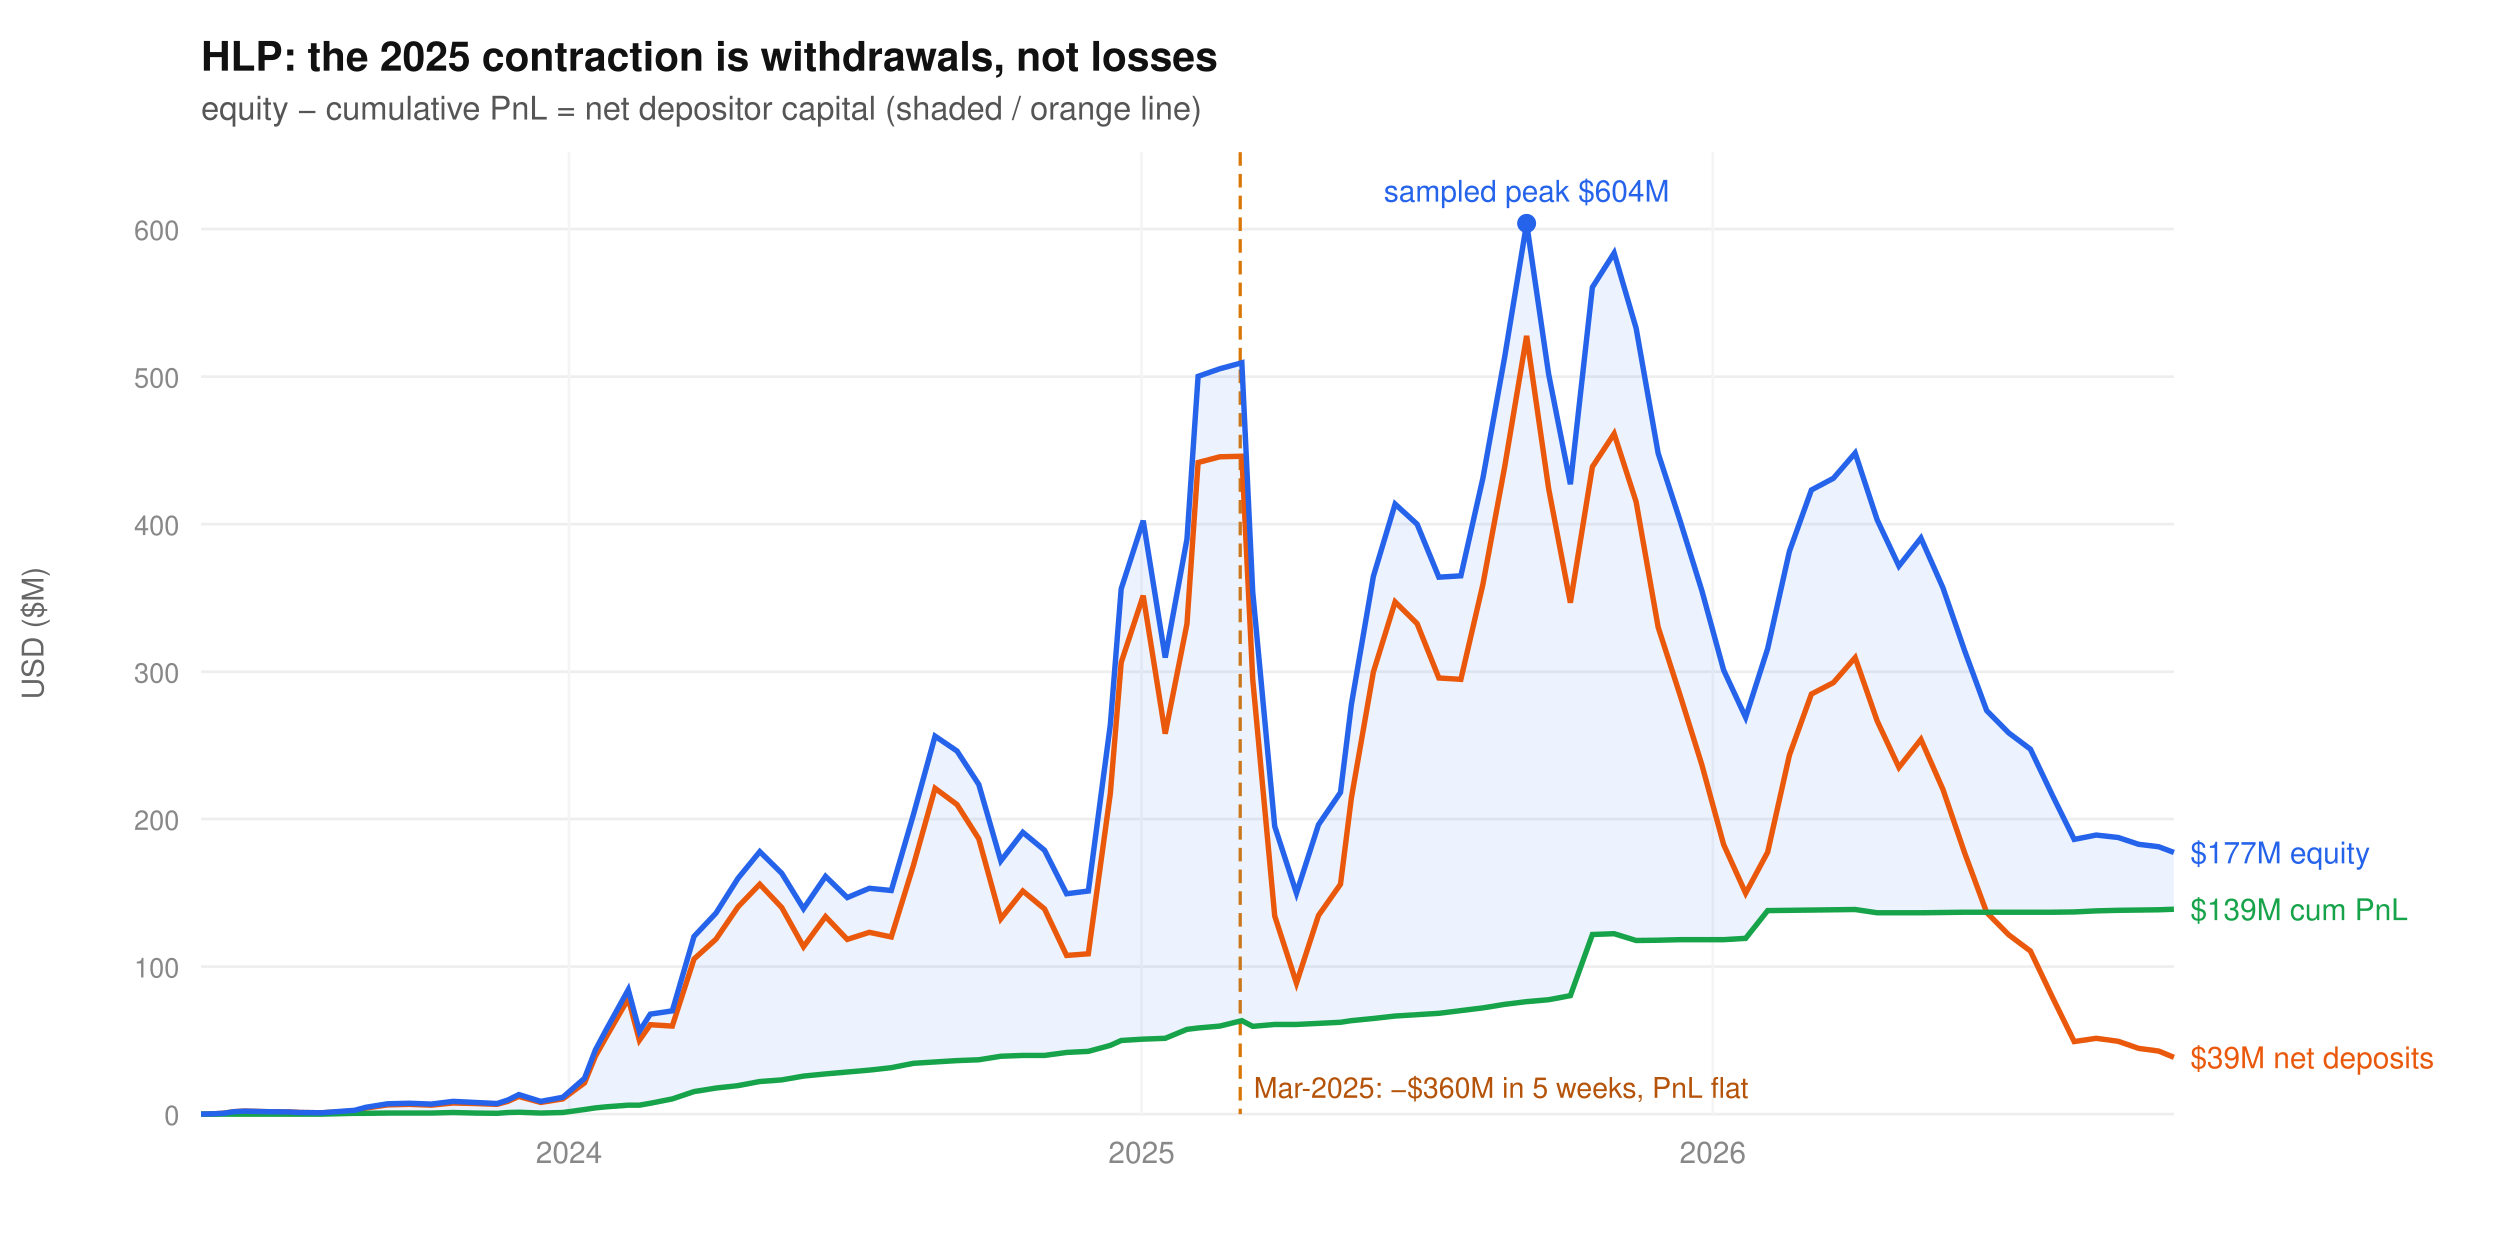
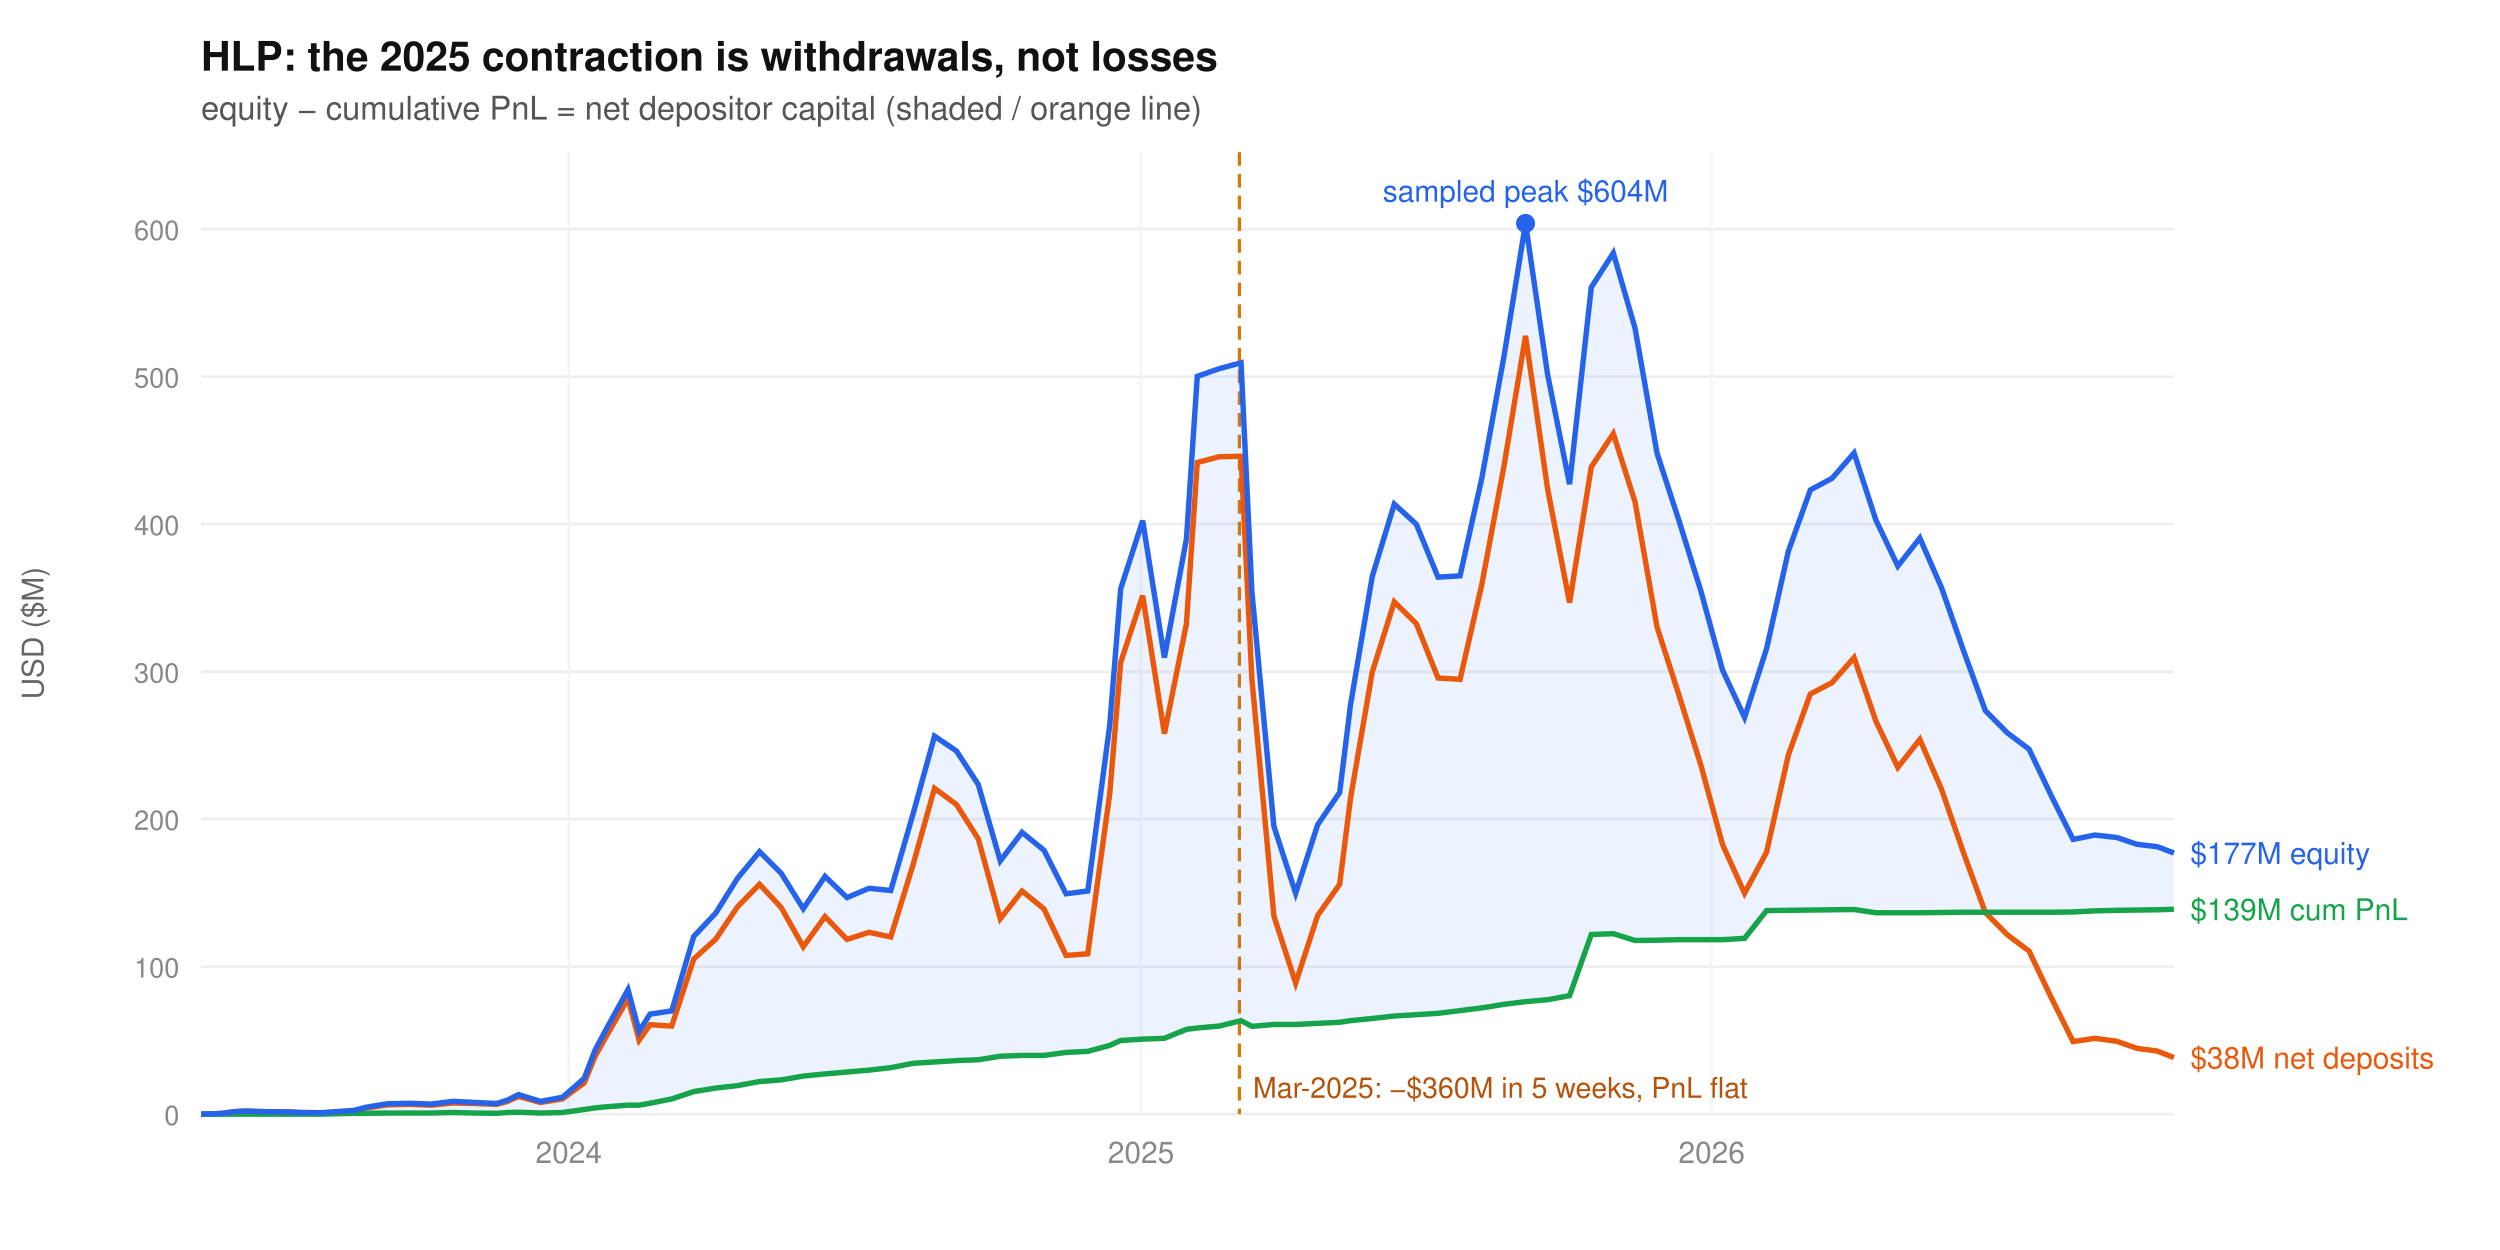
<svg xmlns="http://www.w3.org/2000/svg" viewBox="0 0 920 460" font-family="system-ui,Segoe UI,Helvetica,Arial,sans-serif">
  <rect width="920" height="460" fill="#ffffff" />
  <text x="74" y="26" font-size="15" font-weight="700" fill="#111">HLP: the 2025 contraction is withdrawals, not losses</text>
  <text x="74" y="44" font-size="12" fill="#555">equity − cumulative PnL = net depositor capital (shaded / orange line)</text>
  <line x1="74" y1="410.0" x2="800" y2="410.0" stroke="#eee" />
  <text x="66" y="414.0" font-size="10" fill="#888" text-anchor="end">0</text>
  <line x1="74" y1="355.7" x2="800" y2="355.7" stroke="#eee" />
  <text x="66" y="359.7" font-size="10" fill="#888" text-anchor="end">100</text>
  <line x1="74" y1="301.4" x2="800" y2="301.4" stroke="#eee" />
  <text x="66" y="305.4" font-size="10" fill="#888" text-anchor="end">200</text>
  <line x1="74" y1="247.2" x2="800" y2="247.2" stroke="#eee" />
  <text x="66" y="251.2" font-size="10" fill="#888" text-anchor="end">300</text>
  <line x1="74" y1="192.9" x2="800" y2="192.9" stroke="#eee" />
  <text x="66" y="196.9" font-size="10" fill="#888" text-anchor="end">400</text>
  <line x1="74" y1="138.6" x2="800" y2="138.6" stroke="#eee" />
  <text x="66" y="142.6" font-size="10" fill="#888" text-anchor="end">500</text>
  <line x1="74" y1="84.3" x2="800" y2="84.3" stroke="#eee" />
  <text x="66" y="88.3" font-size="10" fill="#888" text-anchor="end">600</text>
  <text x="16" y="233.0" font-size="11" fill="#666" transform="rotate(-90 16 233.0)" text-anchor="middle">USD ($M)</text>
-   <line x1="209.4" y1="56" x2="209.4" y2="410" stroke="#f4f4f4" />
-   <text x="209.4" y="428" font-size="11" fill="#888" text-anchor="middle">2024</text>
-   <line x1="420.1" y1="56" x2="420.1" y2="410" stroke="#f4f4f4" />
-   <text x="420.1" y="428" font-size="11" fill="#888" text-anchor="middle">2025</text>
-   <line x1="630.3" y1="56" x2="630.3" y2="410" stroke="#f4f4f4" />
-   <text x="630.3" y="428" font-size="11" fill="#888" text-anchor="middle">2026</text>
-   <line x1="456.4" y1="56" x2="456.4" y2="410" stroke="#d97706" stroke-width="1.2" stroke-dasharray="5 3" />
-   <text x="461.4" y="404.0" font-size="10.5" fill="#b45309">Mar-2025: −$360M in 5 weeks, PnL flat</text>
-   <polygon points="74.0,410.0 74.0,410.0 78.1,409.9 82.1,409.7 86.1,409.1 90.1,408.9 98.2,409.1 106.3,409.2 110.3,409.4 118.4,409.5 126.4,408.9 130.5,408.6 134.5,407.5 142.6,406.2 150.6,406.0 158.7,406.3 166.7,405.3 174.8,405.7 182.9,406.1 186.9,404.8 190.9,402.8 199.0,405.3 207.1,403.8 215.1,396.8 219.1,386.4 223.2,378.7 231.2,364.2 235.3,379.5 239.3,373.2 247.4,372.0 255.4,344.6 263.5,336.0 271.6,323.2 279.6,313.4 287.7,321.4 295.7,334.4 303.8,322.5 311.8,330.3 319.9,326.9 328.0,327.7 336.1,299.9 344.1,270.9 352.2,276.4 360.2,288.7 368.3,316.8 376.4,306.3 384.4,312.9 392.5,328.9 400.5,327.9 408.6,266.7 412.6,216.7 420.7,191.6 428.8,242.0 436.8,198.4 440.9,138.5 448.9,135.7 457.0,133.5 461.0,217.8 469.1,304.1 477.1,328.7 485.2,303.5 493.3,291.6 497.3,259.3 505.4,212.1 513.4,185.5 521.5,192.9 529.5,212.4 537.6,211.9 545.7,176.0 553.7,131.5 561.8,82.2 569.9,137.7 577.9,178.2 586.0,105.7 594.0,93.1 602.1,120.8 610.2,166.8 618.2,191.4 626.3,217.4 634.3,246.6 642.4,264.0 650.5,238.7 658.5,202.9 666.6,180.3 674.7,176.0 682.7,166.7 690.8,191.3 698.8,208.3 706.9,198.0 715.0,216.3 723.0,239.5 731.1,261.5 739.2,269.7 747.2,275.7 755.3,292.7 763.3,308.9 771.4,307.3 779.5,308.2 787.0,310.7 794.4,311.6 800.0,313.7 800.0,334.6 794.4,334.8 787.0,334.9 779.5,335.0 771.4,335.2 763.3,335.6 755.3,335.7 747.2,335.7 739.2,335.7 731.1,335.7 723.0,335.7 715.0,335.8 706.9,335.9 698.8,335.9 690.8,335.9 682.7,334.7 674.7,334.8 666.6,334.9 658.5,335.0 650.5,335.1 642.4,345.3 634.3,345.8 626.3,345.8 618.2,345.8 610.2,346.0 602.1,346.1 594.0,343.6 586.0,343.9 577.9,366.4 569.9,367.9 561.8,368.6 553.7,369.6 545.7,370.9 537.6,371.9 529.5,372.9 521.5,373.4 513.4,373.9 505.4,374.8 497.3,375.6 493.3,376.2 485.2,376.6 477.1,377.0 469.1,377.0 461.0,377.7 457.0,375.6 448.9,377.6 440.9,378.3 436.8,378.8 428.8,382.1 420.7,382.4 412.6,382.9 408.6,384.7 400.5,386.9 392.5,387.3 384.4,388.4 376.4,388.4 368.3,388.7 360.2,390.0 352.2,390.3 344.1,390.8 336.1,391.3 328.0,392.9 319.9,393.8 311.8,394.5 303.8,395.2 295.7,396.0 287.7,397.4 279.6,398.0 271.6,399.5 263.5,400.4 255.4,401.7 247.4,404.4 239.3,406.0 235.3,406.7 231.2,406.7 223.2,407.3 219.1,407.7 215.1,408.3 207.1,409.4 199.0,409.6 190.9,409.3 186.9,409.4 182.9,409.7 174.8,409.6 166.7,409.4 158.7,409.6 150.6,409.6 142.6,409.6 134.5,409.7 130.5,409.7 126.4,409.8 118.4,410.0 110.3,410.0 106.3,410.0 98.2,410.0 90.1,410.0 86.1,410.0 82.1,410.0 78.1,410.0 74.0,410.0 74.0,410.0" fill="#3b82f6" fill-opacity="0.09" />
-   <polyline points="74.0,410.0 74.0,410.0 78.1,409.9 82.1,409.7 86.1,409.1 90.1,408.9 98.2,409.1 106.3,409.2 110.3,409.4 118.4,409.5 126.4,409.1 130.5,408.9 134.5,407.8 142.6,406.6 150.6,406.4 158.7,406.7 166.7,405.9 174.8,406.1 182.9,406.4 186.9,405.3 190.9,403.5 199.0,405.7 207.1,404.4 215.1,398.5 219.1,388.7 223.2,381.4 231.2,367.5 235.3,382.8 239.3,377.1 247.4,377.6 255.4,352.9 263.5,345.6 271.6,333.7 279.6,325.4 287.7,334.0 295.7,348.4 303.8,337.3 311.8,345.7 319.9,343.1 328.0,344.8 336.1,318.6 344.1,290.1 352.2,296.1 360.2,308.7 368.3,338.1 376.4,327.9 384.4,334.5 392.5,351.6 400.5,351.0 408.6,292.0 412.6,243.8 420.7,219.2 428.8,270.0 436.8,229.6 440.9,170.2 448.9,168.1 457.0,167.9 461.0,250.0 469.1,337.1 477.1,361.8 485.2,336.9 493.3,325.4 497.3,293.7 505.4,247.3 513.4,221.5 521.5,229.5 529.5,249.5 537.6,250.0 545.7,215.1 553.7,171.9 561.8,123.6 569.9,179.8 577.9,221.8 586.0,171.8 594.0,159.6 602.1,184.7 610.2,230.8 618.2,255.6 626.3,281.5 634.3,310.8 642.4,328.7 650.5,313.6 658.5,277.9 666.6,255.4 674.7,251.2 682.7,242.0 690.8,265.3 698.8,282.4 706.9,272.1 715.0,290.5 723.0,313.9 731.1,335.8 739.2,344.0 747.2,350.0 755.3,367.0 763.3,383.3 771.4,382.1 779.5,383.2 787.0,385.8 794.4,386.8 800.0,389.1" fill="none" stroke="#ea580c" stroke-width="2" />
-   <polyline points="74.0,410.0 74.0,410.0 78.1,410.0 82.1,410.0 86.1,410.0 90.1,410.0 98.2,410.0 106.3,410.0 110.3,410.0 118.4,410.0 126.4,409.8 130.5,409.7 134.5,409.7 142.6,409.6 150.6,409.6 158.7,409.6 166.7,409.4 174.8,409.6 182.9,409.7 186.9,409.4 190.9,409.3 199.0,409.6 207.1,409.4 215.1,408.3 219.1,407.7 223.2,407.3 231.2,406.7 235.3,406.7 239.3,406.0 247.4,404.4 255.4,401.7 263.5,400.4 271.6,399.5 279.6,398.0 287.7,397.4 295.7,396.0 303.8,395.2 311.8,394.5 319.9,393.8 328.0,392.9 336.1,391.3 344.1,390.8 352.2,390.3 360.2,390.0 368.3,388.7 376.4,388.4 384.4,388.4 392.5,387.3 400.5,386.9 408.6,384.7 412.6,382.9 420.7,382.4 428.8,382.1 436.8,378.8 440.9,378.3 448.9,377.6 457.0,375.6 461.0,377.7 469.1,377.0 477.1,377.0 485.2,376.6 493.3,376.2 497.3,375.6 505.4,374.8 513.4,373.9 521.5,373.4 529.5,372.9 537.6,371.9 545.7,370.9 553.7,369.6 561.8,368.6 569.9,367.9 577.9,366.4 586.0,343.9 594.0,343.6 602.1,346.1 610.2,346.0 618.2,345.8 626.3,345.8 634.3,345.8 642.4,345.3 650.5,335.1 658.5,335.0 666.6,334.9 674.7,334.8 682.7,334.7 690.8,335.9 698.8,335.9 706.9,335.9 715.0,335.8 723.0,335.7 731.1,335.7 739.2,335.7 747.2,335.7 755.3,335.7 763.3,335.6 771.4,335.2 779.5,335.0 787.0,334.9 794.4,334.8 800.0,334.6" fill="none" stroke="#16a34a" stroke-width="2" />
-   <polyline points="74.0,410.0 74.0,410.0 78.1,409.9 82.1,409.7 86.1,409.1 90.1,408.9 98.2,409.1 106.3,409.2 110.3,409.4 118.4,409.5 126.4,408.9 130.5,408.6 134.5,407.5 142.6,406.2 150.6,406.0 158.7,406.3 166.7,405.3 174.8,405.7 182.9,406.1 186.9,404.8 190.9,402.8 199.0,405.3 207.1,403.8 215.1,396.8 219.1,386.4 223.2,378.7 231.2,364.2 235.3,379.5 239.3,373.2 247.4,372.0 255.4,344.6 263.5,336.0 271.6,323.2 279.6,313.4 287.7,321.4 295.7,334.4 303.8,322.5 311.8,330.3 319.9,326.9 328.0,327.7 336.1,299.9 344.1,270.9 352.2,276.4 360.2,288.7 368.3,316.8 376.4,306.3 384.4,312.9 392.5,328.9 400.5,327.9 408.6,266.7 412.6,216.7 420.7,191.6 428.8,242.0 436.8,198.4 440.9,138.5 448.9,135.7 457.0,133.5 461.0,217.8 469.1,304.1 477.1,328.7 485.2,303.5 493.3,291.6 497.3,259.3 505.4,212.1 513.4,185.5 521.5,192.9 529.5,212.4 537.6,211.9 545.7,176.0 553.7,131.5 561.8,82.2 569.9,137.7 577.9,178.2 586.0,105.7 594.0,93.1 602.1,120.8 610.2,166.8 618.2,191.4 626.3,217.4 634.3,246.6 642.4,264.0 650.5,238.7 658.5,202.9 666.6,180.3 674.7,176.0 682.7,166.7 690.8,191.3 698.8,208.3 706.9,198.0 715.0,216.3 723.0,239.5 731.1,261.5 739.2,269.7 747.2,275.7 755.3,292.7 763.3,308.9 771.4,307.3 779.5,308.2 787.0,310.7 794.4,311.6 800.0,313.7" fill="none" stroke="#2563eb" stroke-width="2" />
-   <circle cx="561.8" cy="82.2" r="3.5" fill="#2563eb" />
-   <text x="561.8" y="74.2" font-size="11" fill="#2563eb" text-anchor="middle">sampled peak $604M</text>
-   <text x="806" y="317.7" font-size="11" fill="#2563eb">$177M equity</text>
+   <line x1="209.3" y1="56" x2="209.3" y2="410" stroke="#f4f4f4" />
+   <text x="209.3" y="428" font-size="11" fill="#888" text-anchor="middle">2024</text>
+   <line x1="419.9" y1="56" x2="419.9" y2="410" stroke="#f4f4f4" />
+   <text x="419.9" y="428" font-size="11" fill="#888" text-anchor="middle">2025</text>
+   <line x1="629.9" y1="56" x2="629.9" y2="410" stroke="#f4f4f4" />
+   <text x="629.9" y="428" font-size="11" fill="#888" text-anchor="middle">2026</text>
+   <line x1="456.1" y1="56" x2="456.1" y2="410" stroke="#d97706" stroke-width="1.2" stroke-dasharray="5 3" />
+   <text x="461.1" y="404.0" font-size="10.5" fill="#b45309">Mar-2025: −$360M in 5 weeks, PnL flat</text>
+   <polygon points="74.0,410.0 74.0,410.0 78.1,409.9 82.1,409.7 86.1,409.1 90.1,408.9 98.2,409.1 106.2,409.2 110.3,409.4 118.3,409.5 126.4,408.9 130.4,408.6 134.5,407.5 142.5,406.2 150.6,406.0 158.6,406.3 166.7,405.3 174.7,405.7 182.8,406.1 186.8,404.8 190.8,402.8 198.9,405.3 207.0,403.8 215.0,396.8 219.0,386.4 223.1,378.7 231.1,364.2 235.2,379.5 239.2,373.2 247.2,372.0 255.3,344.6 263.4,336.0 271.4,323.2 279.5,313.4 287.5,321.4 295.6,334.4 303.6,322.5 311.7,330.3 319.8,326.9 327.8,327.7 335.9,299.9 343.9,270.9 352.0,276.4 360.0,288.7 368.1,316.8 376.1,306.3 384.2,312.9 392.3,328.9 400.3,327.9 408.4,266.7 412.4,216.7 420.5,191.6 428.5,242.0 436.6,198.4 440.6,138.5 448.6,135.7 456.7,133.5 460.7,217.8 468.8,304.1 476.8,328.7 484.9,303.5 493.0,291.6 497.0,259.3 505.0,212.1 513.1,185.5 521.2,192.9 529.2,212.4 537.3,211.9 545.3,176.0 553.4,131.5 561.4,82.2 569.5,137.7 577.6,178.2 585.6,105.7 593.7,93.1 601.7,120.8 609.8,166.8 617.8,191.4 625.9,217.4 633.9,246.6 642.0,264.0 650.1,238.7 658.1,202.9 666.2,180.3 674.2,176.0 682.3,166.7 690.3,191.3 698.4,208.3 706.5,198.0 714.5,216.3 722.6,239.5 730.6,261.5 738.7,269.7 746.7,275.7 754.8,292.7 762.9,308.9 770.9,307.3 779.0,308.2 786.4,310.7 793.9,311.6 800.0,313.9 800.0,334.6 793.9,334.8 786.4,334.9 779.0,335.0 770.9,335.2 762.9,335.6 754.8,335.7 746.7,335.7 738.7,335.7 730.6,335.7 722.6,335.7 714.5,335.8 706.5,335.9 698.4,335.9 690.3,335.9 682.3,334.7 674.2,334.8 666.2,334.9 658.1,335.0 650.1,335.1 642.0,345.3 633.9,345.8 625.9,345.8 617.8,345.8 609.8,346.0 601.7,346.1 593.7,343.6 585.6,343.9 577.6,366.4 569.5,367.9 561.4,368.6 553.4,369.6 545.3,370.9 537.3,371.9 529.2,372.9 521.2,373.4 513.1,373.9 505.0,374.8 497.0,375.6 493.0,376.2 484.9,376.6 476.8,377.0 468.8,377.0 460.7,377.7 456.7,375.6 448.6,377.6 440.6,378.3 436.6,378.8 428.5,382.1 420.5,382.4 412.4,382.9 408.4,384.7 400.3,386.9 392.3,387.3 384.2,388.4 376.1,388.4 368.1,388.7 360.0,390.0 352.0,390.3 343.9,390.8 335.9,391.3 327.8,392.9 319.8,393.8 311.7,394.5 303.6,395.2 295.6,396.0 287.5,397.4 279.5,398.0 271.4,399.5 263.4,400.4 255.3,401.7 247.2,404.4 239.2,406.0 235.2,406.7 231.1,406.7 223.1,407.3 219.0,407.7 215.0,408.3 207.0,409.4 198.9,409.6 190.8,409.3 186.8,409.4 182.8,409.7 174.7,409.6 166.7,409.4 158.6,409.6 150.6,409.6 142.5,409.6 134.5,409.7 130.4,409.7 126.4,409.8 118.3,410.0 110.3,410.0 106.2,410.0 98.2,410.0 90.1,410.0 86.1,410.0 82.1,410.0 78.1,410.0 74.0,410.0 74.0,410.0" fill="#3b82f6" fill-opacity="0.09" />
+   <polyline points="74.0,410.0 74.0,410.0 78.1,409.9 82.1,409.7 86.1,409.1 90.1,408.9 98.2,409.1 106.2,409.2 110.3,409.4 118.3,409.5 126.4,409.1 130.4,408.9 134.5,407.8 142.5,406.6 150.6,406.4 158.6,406.7 166.7,405.9 174.7,406.1 182.8,406.4 186.8,405.3 190.8,403.5 198.9,405.7 207.0,404.4 215.0,398.5 219.0,388.7 223.1,381.4 231.1,367.5 235.2,382.8 239.2,377.1 247.2,377.6 255.3,352.9 263.4,345.6 271.4,333.7 279.5,325.4 287.5,334.0 295.6,348.4 303.6,337.3 311.7,345.7 319.8,343.1 327.8,344.8 335.9,318.6 343.9,290.1 352.0,296.1 360.0,308.7 368.1,338.1 376.1,327.9 384.2,334.5 392.3,351.6 400.3,351.0 408.4,292.0 412.4,243.8 420.5,219.2 428.5,270.0 436.6,229.6 440.6,170.2 448.6,168.1 456.7,167.9 460.7,250.0 468.8,337.1 476.8,361.8 484.9,336.9 493.0,325.4 497.0,293.7 505.0,247.3 513.1,221.5 521.2,229.5 529.2,249.5 537.3,250.0 545.3,215.1 553.4,171.9 561.4,123.6 569.5,179.8 577.6,221.8 585.6,171.8 593.7,159.6 601.7,184.7 609.8,230.8 617.8,255.6 625.9,281.5 633.9,310.8 642.0,328.7 650.1,313.6 658.1,277.9 666.2,255.4 674.2,251.2 682.3,242.0 690.3,265.3 698.4,282.4 706.5,272.1 714.5,290.5 722.6,313.9 730.6,335.8 738.7,344.0 746.7,350.0 754.8,367.0 762.9,383.3 770.9,382.1 779.0,383.2 786.4,385.8 793.9,386.8 800.0,389.2" fill="none" stroke="#ea580c" stroke-width="2" />
+   <polyline points="74.0,410.0 74.0,410.0 78.1,410.0 82.1,410.0 86.1,410.0 90.1,410.0 98.2,410.0 106.2,410.0 110.3,410.0 118.3,410.0 126.4,409.8 130.4,409.7 134.5,409.7 142.5,409.6 150.6,409.6 158.6,409.6 166.7,409.4 174.7,409.6 182.8,409.7 186.8,409.4 190.8,409.3 198.9,409.6 207.0,409.4 215.0,408.3 219.0,407.7 223.1,407.3 231.1,406.7 235.2,406.7 239.2,406.0 247.2,404.4 255.3,401.7 263.4,400.4 271.4,399.5 279.5,398.0 287.5,397.4 295.6,396.0 303.6,395.2 311.7,394.5 319.8,393.8 327.8,392.9 335.9,391.3 343.9,390.8 352.0,390.3 360.0,390.0 368.1,388.7 376.1,388.4 384.2,388.4 392.3,387.3 400.3,386.9 408.4,384.7 412.4,382.9 420.5,382.4 428.5,382.1 436.6,378.8 440.6,378.3 448.6,377.6 456.7,375.6 460.7,377.7 468.8,377.0 476.8,377.0 484.9,376.6 493.0,376.2 497.0,375.6 505.0,374.8 513.1,373.9 521.2,373.4 529.2,372.9 537.3,371.9 545.3,370.9 553.4,369.6 561.4,368.6 569.5,367.9 577.6,366.4 585.6,343.9 593.7,343.6 601.7,346.1 609.8,346.0 617.8,345.8 625.9,345.8 633.9,345.8 642.0,345.3 650.1,335.1 658.1,335.0 666.2,334.9 674.2,334.8 682.3,334.7 690.3,335.9 698.4,335.9 706.5,335.9 714.5,335.8 722.6,335.7 730.6,335.7 738.7,335.7 746.7,335.7 754.8,335.7 762.9,335.6 770.9,335.2 779.0,335.0 786.4,334.9 793.9,334.8 800.0,334.6" fill="none" stroke="#16a34a" stroke-width="2" />
+   <polyline points="74.0,410.0 74.0,410.0 78.1,409.9 82.1,409.7 86.1,409.1 90.1,408.9 98.2,409.1 106.2,409.2 110.3,409.4 118.3,409.5 126.4,408.9 130.4,408.6 134.5,407.5 142.5,406.2 150.6,406.0 158.6,406.3 166.7,405.3 174.7,405.7 182.8,406.1 186.8,404.8 190.8,402.8 198.9,405.3 207.0,403.8 215.0,396.8 219.0,386.4 223.1,378.7 231.1,364.2 235.2,379.5 239.2,373.2 247.2,372.0 255.3,344.6 263.4,336.0 271.4,323.2 279.5,313.4 287.5,321.4 295.6,334.4 303.6,322.5 311.7,330.3 319.8,326.9 327.8,327.7 335.9,299.9 343.9,270.9 352.0,276.4 360.0,288.7 368.1,316.8 376.1,306.3 384.2,312.9 392.3,328.9 400.3,327.9 408.4,266.7 412.4,216.7 420.5,191.6 428.5,242.0 436.6,198.4 440.6,138.5 448.6,135.7 456.7,133.5 460.7,217.8 468.8,304.1 476.8,328.7 484.9,303.5 493.0,291.6 497.0,259.3 505.0,212.1 513.1,185.5 521.2,192.9 529.2,212.4 537.3,211.9 545.3,176.0 553.4,131.5 561.4,82.2 569.5,137.7 577.6,178.2 585.6,105.7 593.7,93.1 601.7,120.8 609.8,166.8 617.8,191.4 625.9,217.4 633.9,246.6 642.0,264.0 650.1,238.7 658.1,202.9 666.2,180.3 674.2,176.0 682.3,166.7 690.3,191.3 698.4,208.3 706.5,198.0 714.5,216.3 722.6,239.5 730.6,261.5 738.7,269.7 746.7,275.7 754.8,292.7 762.9,308.9 770.9,307.3 779.0,308.2 786.4,310.7 793.9,311.6 800.0,313.9" fill="none" stroke="#2563eb" stroke-width="2" />
+   <circle cx="561.4" cy="82.2" r="3.5" fill="#2563eb" />
+   <text x="561.4" y="74.2" font-size="11" fill="#2563eb" text-anchor="middle">sampled peak $604M</text>
+   <text x="806" y="317.9" font-size="11" fill="#2563eb">$177M equity</text>
  <text x="806" y="338.6" font-size="11" fill="#16a34a">$139M cum PnL</text>
-   <text x="806" y="393.1" font-size="11" fill="#ea580c">$39M net deposits</text>
+   <text x="806" y="393.2" font-size="11" fill="#ea580c">$38M net deposits</text>
</svg>
